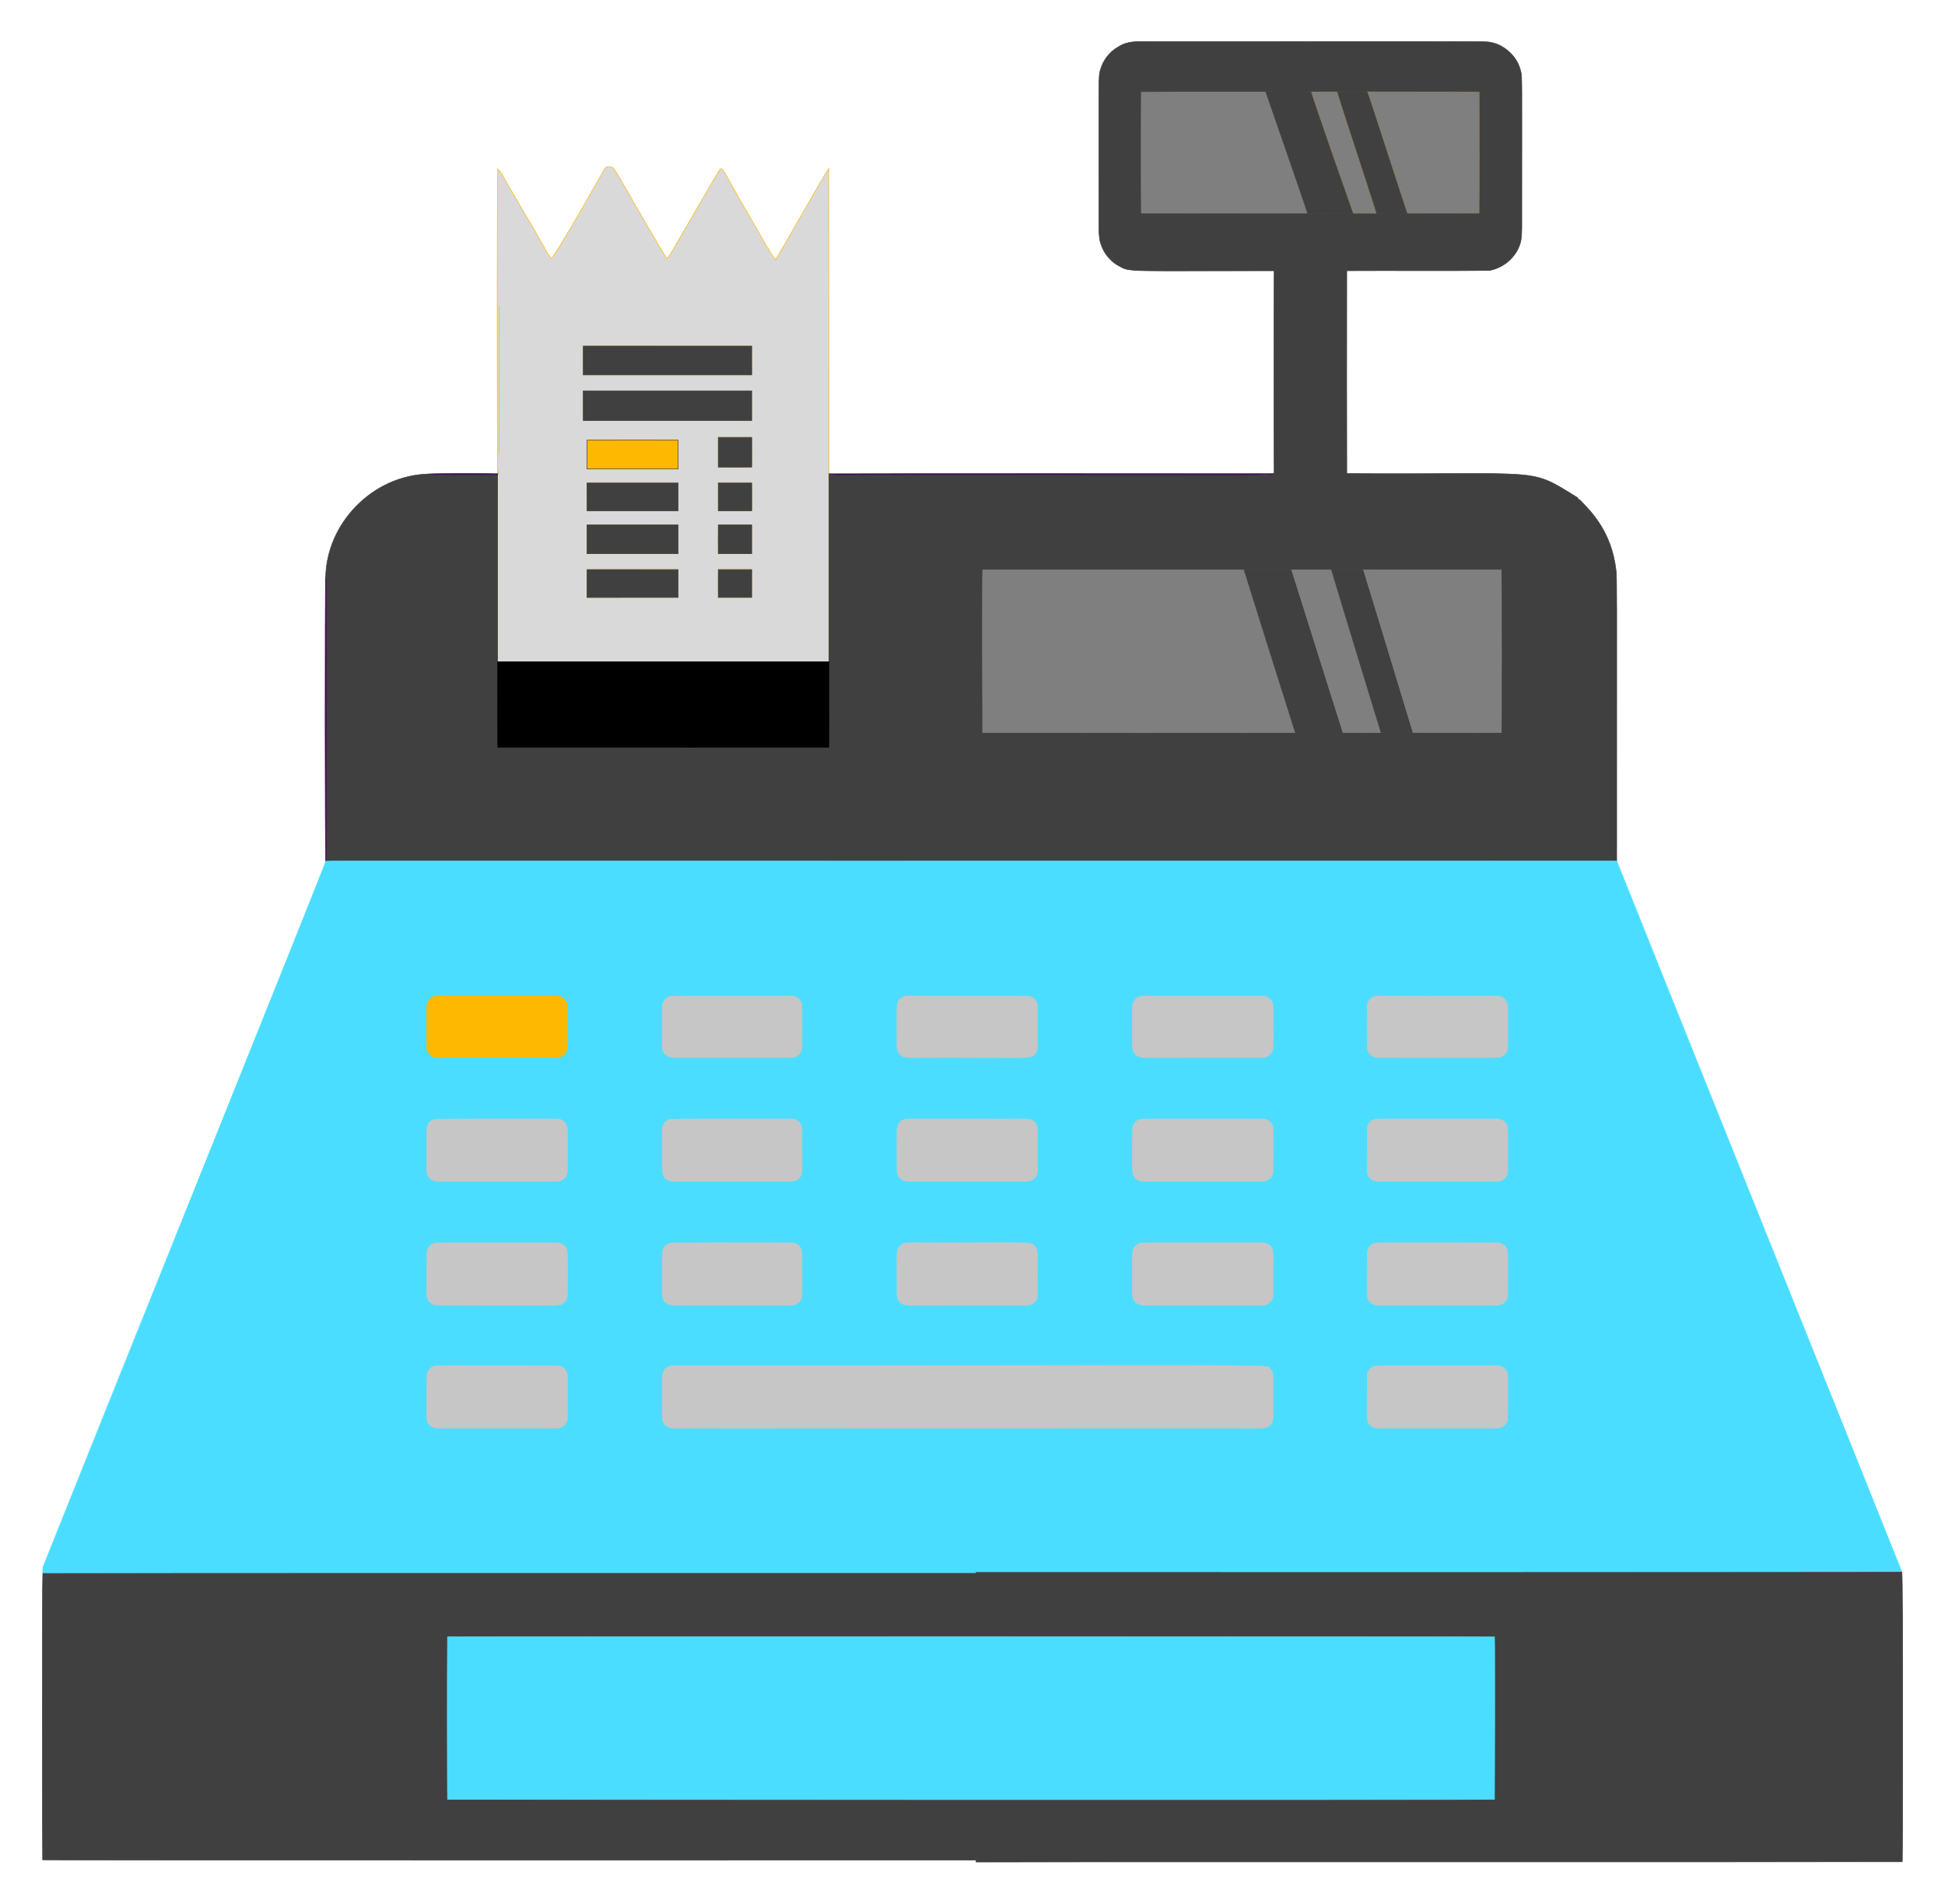
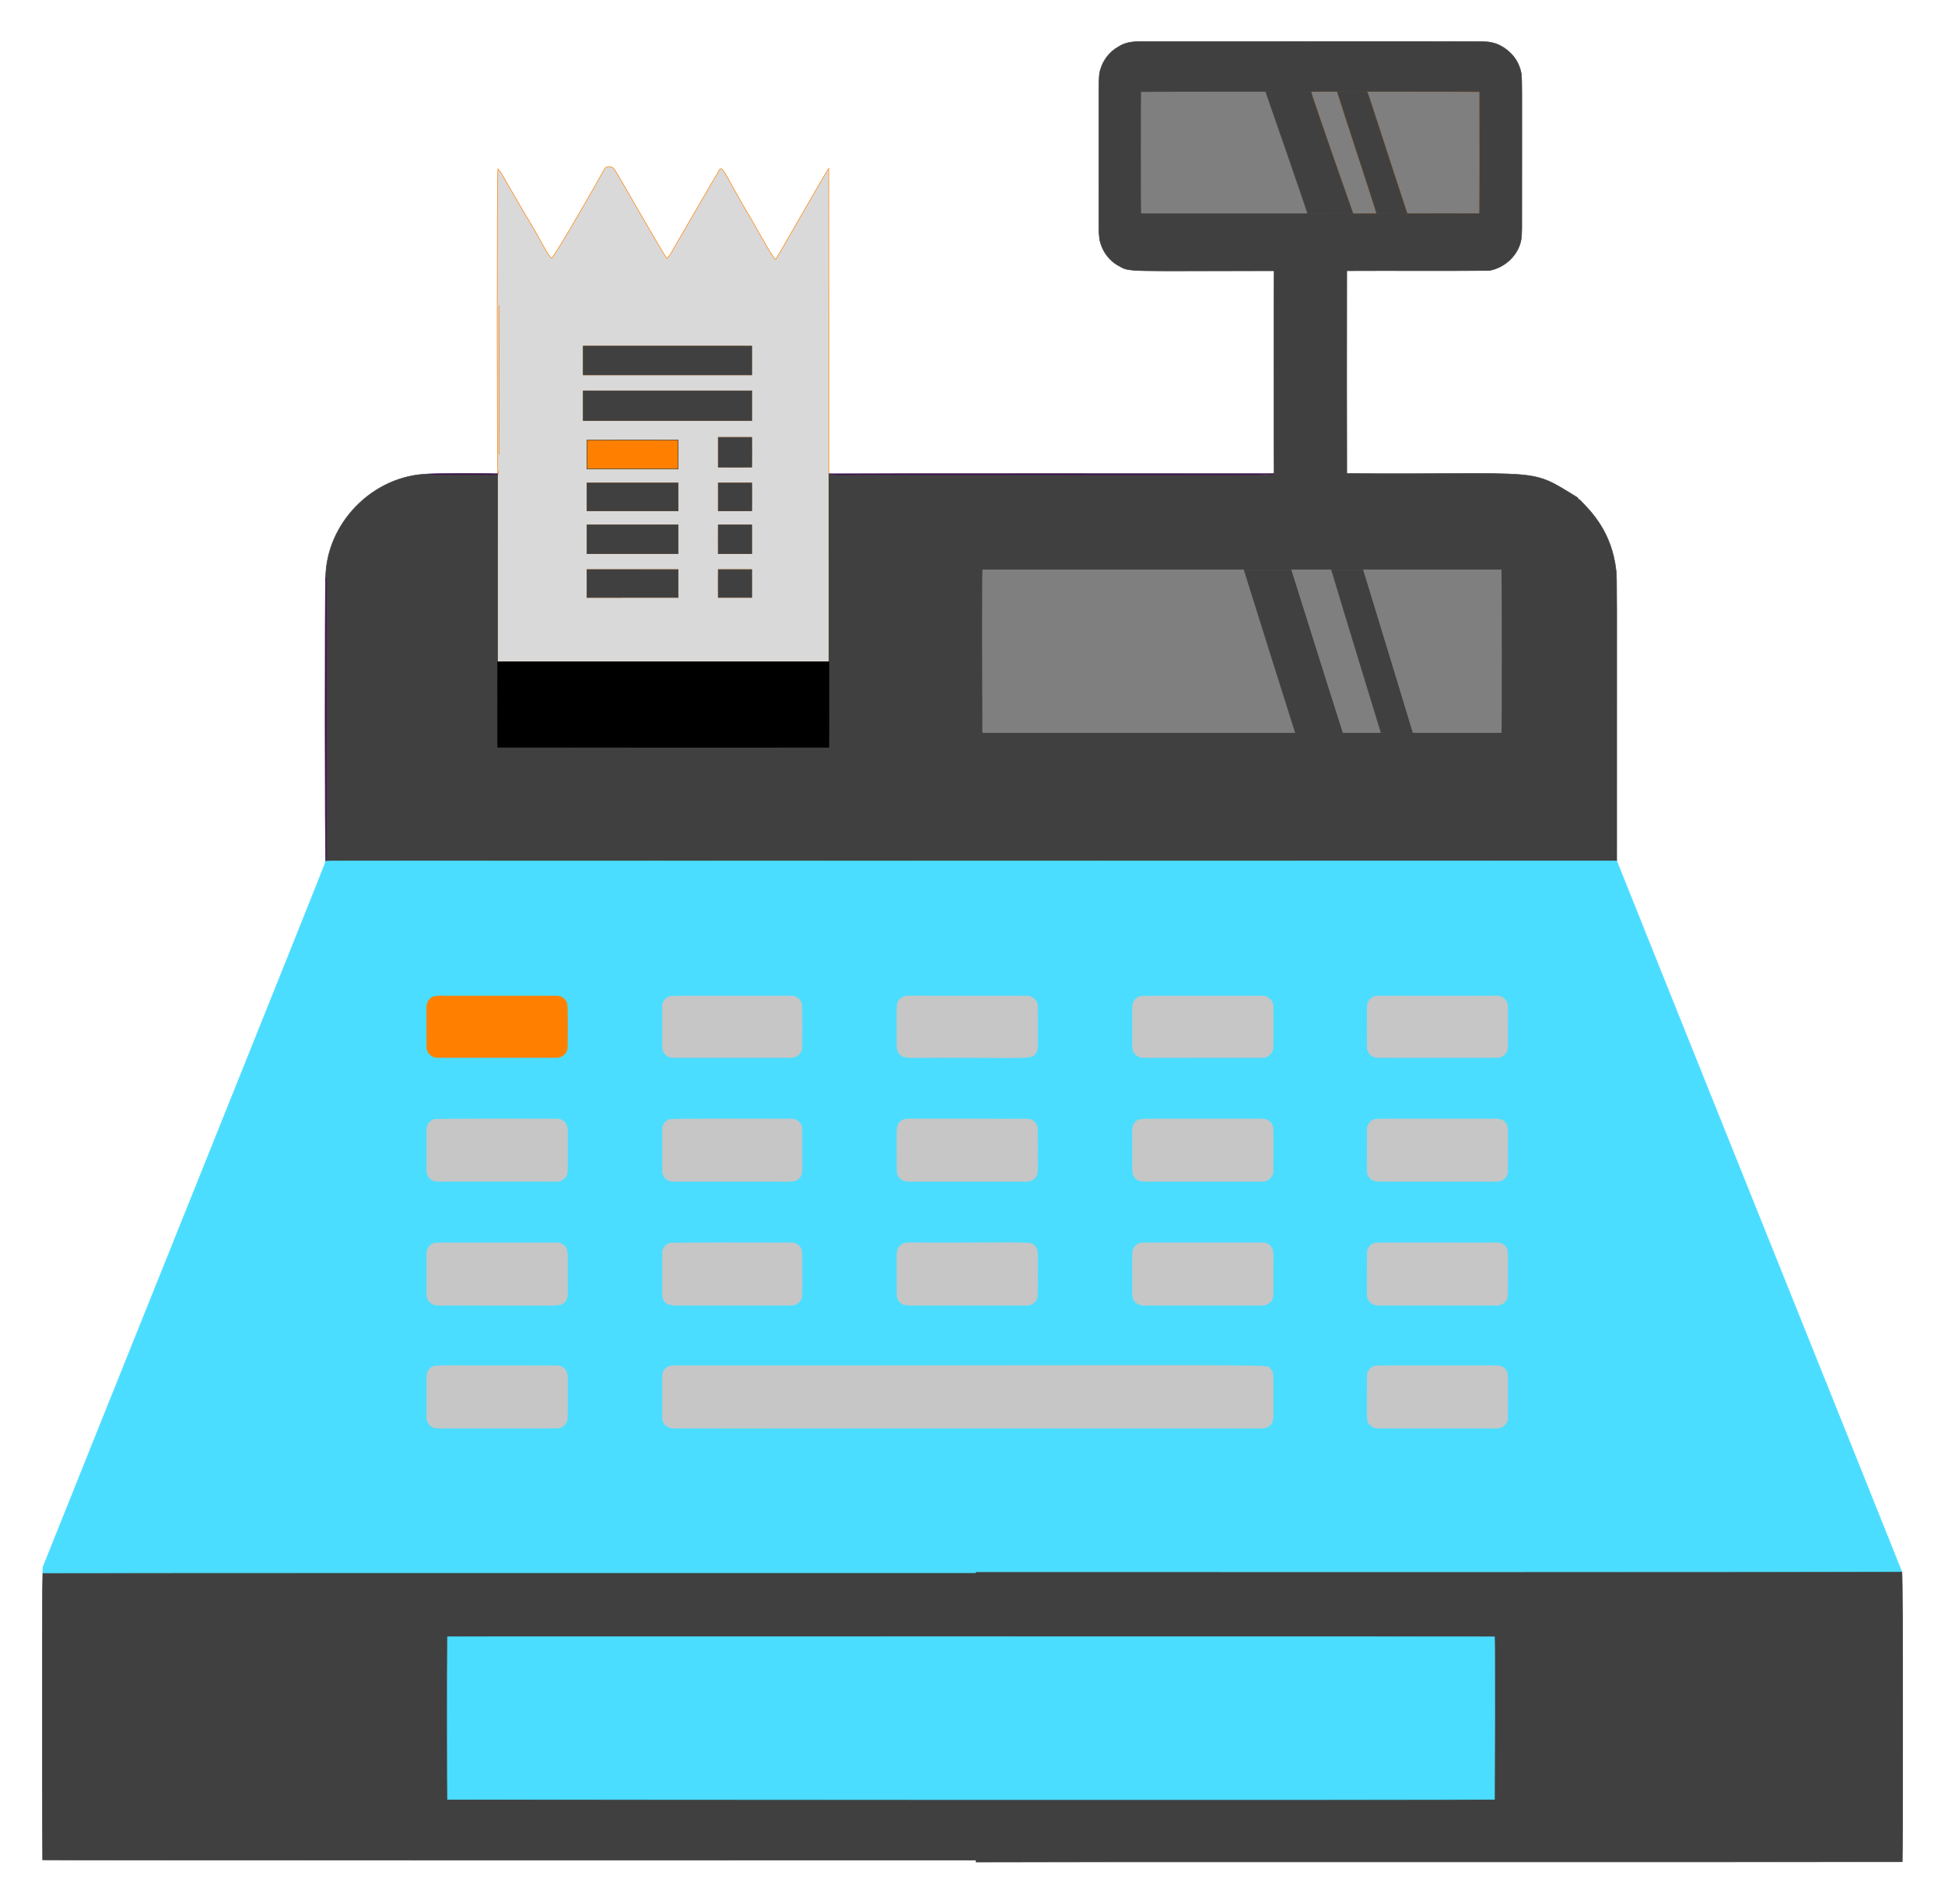
<svg xmlns="http://www.w3.org/2000/svg" version="1.1" id="Layer_1" x="0px" y="0px" viewBox="0 0 1709.589 1672.897" enable-background="new 0 0 1709.589 1672.897" xml:space="preserve">
  <g>
-     <path fill="#7F7F7F" stroke="#FFB800" stroke-width="0.5" d="M1152.269,80.52c11.812-0.373,142.971-0.075,148.291,0.106   c0.041,35.712,0.172,71.433-0.066,107.145c-21.195,0.245-42.398,0.131-63.593,0.065c-14.567-43.745-33.311-102.806-35.238-107.268   c-8.74-0.172-17.488-0.213-26.22,0.041c4.676,15.483,32.496,99.216,34.616,107.194c-6.915,0.147-13.83,0.131-20.737,0.057   C1186.451,179.868,1153.966,87.289,1152.269,80.52z" />
+     <path fill="#7F7F7F" stroke="#FF8000" stroke-width="0.5" d="M1152.269,80.52c11.812-0.373,142.971-0.075,148.291,0.106   c0.041,35.712,0.172,71.433-0.066,107.145c-21.195,0.245-42.398,0.131-63.593,0.065c-14.567-43.745-33.311-102.806-35.238-107.268   c-8.74-0.172-17.488-0.213-26.22,0.041c4.676,15.483,32.496,99.216,34.616,107.194c-6.915,0.147-13.83,0.131-20.737,0.057   C1186.451,179.868,1153.966,87.289,1152.269,80.52z" />
    <path fill="#7F7F7F" stroke="#7F7F7F" stroke-width="0.5" d="M1002.66,80.585c36.596-0.376,73.209-0.082,109.805-0.147   c0.349,1,34.665,99.596,37.013,107.358c-48.928,0.196-97.865,0.106-146.794,0.049C1002.442,176.204,1002.442,90.35,1002.66,80.585z   " />
    <path fill="#404040" stroke="#404040" stroke-width="0.5" d="M1112.465,80.438c13.265-0.09,26.547-0.254,39.804,0.082   c1.718,6.853,34.132,99.209,37.054,107.342c-13.282-0.041-26.572,0.09-39.845-0.065   C1147.172,180.171,1112.815,81.442,1112.465,80.438z" />
    <path fill="#404040" stroke="#404040" stroke-width="0.5" d="M1175.444,80.61c8.732-0.254,17.48-0.213,26.22-0.041   c1.927,4.463,20.663,63.5,35.238,107.268c-8.953,0.016-17.905,0.09-26.842-0.033C1208.075,180.334,1179.857,95.219,1175.444,80.61z   " />
-     <path fill="#D9D9D9" stroke="#FFB800" stroke-width="0.5" d="M728.68,581.589c0-1.003-0.154-431.919-0.237-433.646   c-4.45,6.579-42.396,73.402-46.694,80.14c-3.803-3.056-16.957-28.423-26.326-43.773c-15.725-26.426-20.401-39.606-22.881-35.27   c-1.39,1.997-39.187,67.2-39.763,68.2c-1.891,3.453-3.707,7.005-6.506,9.836c-4.083-4.514-41.623-71.541-46.122-78.151   c-1.825-3.118-7.602-3.56-9.116,0.065c-3.421,6.496-41.081,72.613-46.221,78.028c-5.33-5.509-5.976-10.465-25.933-43.208   c0,0,0,0,0,0c-4.182-7.545-8.74-14.886-12.995-22.39c-2.594-4.411-4.64-9.239-8.298-12.922   c-0.838,7.935-0.738,261.683,0.017,267.844c0.282-0.826,0.498-1.339,0.664-2.307c-0.207,1.225-0.493,1.741-0.886,3.034   c-0.082,54.837-0.008,109.674-0.033,164.519C534.455,581.581,631.568,581.573,728.68,581.589z M596.076,525.083   c-26.71,0.065-53.429,0.041-80.148,0.016c-0.033-8.175-0.033-16.342,0-24.517c26.719-0.025,53.429-0.049,80.148,0.016   C596.133,508.757,596.133,516.924,596.076,525.083z M596.076,486.621c-26.711,0.057-53.429,0.049-80.14,0   c-0.049-8.437-0.041-16.874-0.008-25.319c26.719-0.025,53.438-0.05,80.148,0.016C596.133,469.747,596.133,478.184,596.076,486.621z    M596.076,448.985c-26.703,0.033-53.413,0.066-80.124-0.016c-0.082-8.167-0.057-16.326-0.016-24.485   c26.711-0.041,53.43-0.049,80.14,0.008C596.133,432.651,596.133,440.818,596.076,448.985z M596.077,412.152   c-26.711,0.057-53.421,0.057-80.14,0c-0.041-8.429-0.066-16.866,0.016-25.295c26.71-0.082,53.421-0.049,80.132-0.016   C596.134,395.278,596.134,403.715,596.077,412.152z M660.726,525.083c-9.804,0.057-19.599,0.057-29.395,0   c-0.058-8.167-0.066-16.326,0.008-24.485c9.795-0.065,19.591-0.057,29.387,0C660.783,508.757,660.783,516.916,660.726,525.083z    M631.33,461.318c9.796-0.066,19.6-0.057,29.395,0c0.057,8.429,0.057,16.866,0,25.303c-9.796,0.057-19.599,0.057-29.403,0.008   C631.281,478.192,631.256,469.755,631.33,461.318z M660.717,448.978c-9.796,0.065-19.599,0.057-29.395,0   c-0.049-8.167-0.049-16.326,0-24.485c9.804-0.058,19.608-0.058,29.411-0.008C660.774,432.652,660.799,440.811,660.717,448.978z    M660.717,410.508c-9.796,0.082-19.6,0.057-29.387,0.008c-0.057-8.708-0.057-17.423,0-26.13c9.796-0.049,19.591-0.057,29.395,0.009   C660.783,393.102,660.791,401.801,660.717,410.508z M660.725,369.599c-49.354,0.057-98.708,0.041-148.062,0.008   c-0.049-8.716-0.049-17.423,0-26.138c49.354-0.041,98.708-0.049,148.07,0.009C660.782,352.185,660.782,360.892,660.725,369.599z    M512.655,304.189c49.362-0.041,98.716-0.05,148.078,0.008c0.041,8.437,0.049,16.866-0.008,25.303   c-49.354,0.057-98.708,0.049-148.062,0.008C512.606,321.063,512.622,312.626,512.655,304.189z M438.734,268.359   c-0.044,79.472,0.119,114.85,0.025,131.322C438.851,383.209,438.689,347.809,438.734,268.359z" />
+     <path fill="#D9D9D9" stroke="#FF8000" stroke-width="0.5" d="M728.68,581.589c0-1.003-0.154-431.919-0.237-433.646   c-4.45,6.579-42.396,73.402-46.694,80.14c-3.803-3.056-16.957-28.423-26.326-43.773c-15.725-26.426-20.401-39.606-22.881-35.27   c-1.39,1.997-39.187,67.2-39.763,68.2c-1.891,3.453-3.707,7.005-6.506,9.836c-4.083-4.514-41.623-71.541-46.122-78.151   c-1.825-3.118-7.602-3.56-9.116,0.065c-3.421,6.496-41.081,72.613-46.221,78.028c-5.33-5.509-5.976-10.465-25.933-43.208   c0,0,0,0,0,0c-4.182-7.545-8.74-14.886-12.995-22.39c-2.594-4.411-4.64-9.239-8.298-12.922   c-0.838,7.935-0.738,261.683,0.017,267.844c0.282-0.826,0.498-1.339,0.664-2.307c-0.207,1.225-0.493,1.741-0.886,3.034   c-0.082,54.837-0.008,109.674-0.033,164.519C534.455,581.581,631.568,581.573,728.68,581.589z M596.076,525.083   c-26.71,0.065-53.429,0.041-80.148,0.016c-0.033-8.175-0.033-16.342,0-24.517c26.719-0.025,53.429-0.049,80.148,0.016   C596.133,508.757,596.133,516.924,596.076,525.083z M596.076,486.621c-26.711,0.057-53.429,0.049-80.14,0   c-0.049-8.437-0.041-16.874-0.008-25.319c26.719-0.025,53.438-0.05,80.148,0.016C596.133,469.747,596.133,478.184,596.076,486.621z    M596.076,448.985c-26.703,0.033-53.413,0.066-80.124-0.016c-0.082-8.167-0.057-16.326-0.016-24.485   c26.711-0.041,53.43-0.049,80.14,0.008C596.133,432.651,596.133,440.818,596.076,448.985z M596.077,412.152   c-26.711,0.057-53.421,0.057-80.14,0c-0.041-8.429-0.066-16.866,0.016-25.295c26.71-0.082,53.421-0.049,80.132-0.016   C596.134,395.278,596.134,403.715,596.077,412.152z M660.726,525.083c-9.804,0.057-19.599,0.057-29.395,0   c-0.058-8.167-0.066-16.326,0.008-24.485c9.795-0.065,19.591-0.057,29.387,0C660.783,508.757,660.783,516.916,660.726,525.083z    M631.33,461.318c9.796-0.066,19.6-0.057,29.395,0c0.057,8.429,0.057,16.866,0,25.303c-9.796,0.057-19.599,0.057-29.403,0.008   C631.281,478.192,631.256,469.755,631.33,461.318z M660.717,448.978c-9.796,0.065-19.599,0.057-29.395,0   c-0.049-8.167-0.049-16.326,0-24.485c9.804-0.058,19.608-0.058,29.411-0.008C660.774,432.652,660.799,440.811,660.717,448.978z    M660.717,410.508c-9.796,0.082-19.6,0.057-29.387,0.008c-0.057-8.708-0.057-17.423,0-26.13c9.796-0.049,19.591-0.057,29.395,0.009   C660.783,393.102,660.791,401.801,660.717,410.508z M660.725,369.599c-49.354,0.057-98.708,0.041-148.062,0.008   c-0.049-8.716-0.049-17.423,0-26.138c49.354-0.041,98.708-0.049,148.07,0.009C660.782,352.185,660.782,360.892,660.725,369.599z    M512.655,304.189c49.362-0.041,98.716-0.05,148.078,0.008c0.041,8.437,0.049,16.866-0.008,25.303   c-49.354,0.057-98.708,0.049-148.062,0.008C512.606,321.063,512.622,312.626,512.655,304.189z M438.734,268.359   c-0.044,79.472,0.119,114.85,0.025,131.322C438.851,383.209,438.689,347.809,438.734,268.359z" />
    <path fill="#404040" stroke="#404040" stroke-width="0.5" d="M1420.489,501.581c-3.767-33.785-21.417-51.633-32.063-62.382   c-0.213-0.074-0.646-0.221-0.859-0.295c-4.509-0.687-7.774-4.042-11.35-6.522c-7.708-5.808-27.285-12.918-36.261-13.404   c-2.509-0.124-4.347-0.24-5.697-0.348c1.355,0.108,3.197,0.224,5.697,0.347c8.992,0.487,28.562,7.602,36.261,13.404   c3.576,2.479,6.841,5.835,11.35,6.522c-0.286-0.417-0.851-1.244-1.137-1.661c-43.818-26.957-26.433-19.915-202.646-21.064   c-0.138-8.167-0.118-152.891-0.033-178.234c41.744-0.221,83.503,0.188,125.247-0.205c13.609-2.414,25.467-13.331,27.979-27.071   c0.949-6.71,0.531-13.503,0.638-20.254c0-126.755,0.421-122.269-1.064-128.381c-1.596-6.203-4.984-12.013-9.812-16.244   c-0.147,3.495,2.946,5.671,4.673,8.331c3.339,4.354,4.345,9.935,4.64,15.287c0,0,0,0.001,0,0.001   c-0.295-5.352-1.301-10.933-4.64-15.287c-1.727-2.66-4.82-4.837-4.673-8.331c-4.64-4.378-10.475-7.594-16.809-8.609   c-14.397,0.368-95.276,0.279-171.072,0.221c76.285,0.044,157.678,0.12,171.072-0.222c-6.004-0.911,14.338-0.707-294.831-0.679   c-10.762,0.328-22.66-1.653-32.153,4.714c-7.651,4.272-13.355,11.727-15.736,20.14c-1.804,6.063-1.309,3.528-1.309,130.697   c0.024,6.08-0.221,12.21,0.638,18.249c1.915,9.911,8.307,18.986,17.382,23.585c9.219,5.492,8.134,3.985,135.787,4.092   c0.298,0.872,0.526,1.051,0.699,1.925c-0.128-0.521-0.285-0.721-0.479-1.28c-0.234,14.433-0.267,152.51-0.001,176.622   c-0.127,0.351-0.265,0.707-0.424,1.073c-4.386,1.424-9.034,0.843-13.543,0.859c-422.897-0.086-365.833,0.442-377.345-0.851   c0.083,29.528,0.14,222.681-0.074,240.395c-9.834,0.247-277.6,0.101-291.051,0c-0.216-17.427-0.132-222.047-0.106-239.651   c-16.923,0.434-33.863-0.147-50.786,0.172c-3.371,0.123-6.726-0.213-10.057-0.679c-49.353,1.385-89.668,43.671-90.287,91.098   c0.909,5.291,0.627-11.988,0.655,222.858c-0.229,8.805,0.532,17.651-0.499,26.424c6.53-0.385,904.501-0.21,1134.603-0.27   C1421.041,500.495,1421.266,512.674,1420.489,501.581z M1336.306,200.251c0.032,0.759,0.041,1.521,0.027,2.284   C1336.347,201.772,1336.338,201.011,1336.306,200.251c-0.017-0.249-0.033-0.568-0.048-0.919   C1336.273,199.682,1336.289,200.001,1336.306,200.251z M998.11,37.721c-3.399,0.381-6.676,1.33-9.965,2.224   C991.434,39.051,994.711,38.102,998.11,37.721c0.098-0.011,0.253-0.021,0.443-0.031C998.366,37.7,998.211,37.71,998.11,37.721z    M1002.684,187.845c-0.244-11.689-0.241-97.525-0.024-107.26c24.973-0.256,141.323-0.275,149.609-0.065   c12.838-0.406,143.603-0.054,148.291,0.106c0.04,35.712,0.171,71.433-0.066,107.145   C1288.299,187.913,1024.54,187.871,1002.684,187.845z M1182.33,242.269c0.148-2.633,0.375-3.198,0.715-4.465   C1182.705,239.074,1182.479,239.663,1182.33,242.269z M1182.371,413.52c-0.004-0.115-0.008-0.236-0.011-0.344   c-0.221-8.838-0.286-17.681-0.287-26.521c0.001,8.84,0.065,17.683,0.287,26.521C1182.363,413.283,1182.368,413.404,1182.371,413.52   z M1120.852,250.886c0.158,15.841,0.023,54.346-0.007,151.48c0,0.016,0,0.031-0.001,0.048c0-0.016,0-0.032,0.001-0.049   C1120.875,304.958,1120.991,266.55,1120.852,250.886z M1120.935,407.654c0.033,1.201,0.032,2.362-0.087,3.551   C1120.953,410.032,1120.96,408.844,1120.935,407.654z M1319.611,643.71c-28.759,0.118-427.996,0.042-455.897,0   c-0.119-19.275-0.272-138.481,0.049-142.915c47.092-0.015,424.983-0.025,455.742,0   C1319.866,508.318,1319.817,640.421,1319.611,643.71z M1204.938,417.325c-6.768,0.049-13.552,1.121-20.295,0.393   c-0.829-0.086-1.35-0.511-1.681-1.096c0.33,0.585,0.852,1.01,1.681,1.095C1191.386,418.445,1198.17,417.373,1204.938,417.325   c109.246-0.139,123.53-0.082,125.33,0.343C1328.29,417.248,1313.5,417.187,1204.938,417.325z" />
    <path fill="#404040" stroke="#404040" stroke-width="0.5" d="M512.655,304.189c49.362-0.041,98.716-0.049,148.078,0.008   c0.041,8.437,0.049,16.866-0.008,25.303c-49.354,0.057-98.708,0.049-148.062,0.008   C512.606,321.063,512.622,312.626,512.655,304.189z" />
    <path fill="#404040" stroke="#404040" stroke-width="0.5" d="M512.663,343.469c49.354-0.041,98.708-0.049,148.07,0.008   c0.049,8.707,0.049,17.414-0.008,26.121c-49.354,0.057-98.708,0.041-148.062,0.008   C512.614,360.891,512.614,352.184,512.663,343.469z" />
    <path fill="#404040" stroke="#404040" stroke-width="0.5" d="M631.33,384.386c9.796-0.049,19.591-0.057,29.395,0.008   c0.057,8.707,0.066,17.406-0.008,26.113c-9.796,0.082-19.599,0.057-29.387,0.008C631.273,401.808,631.273,393.093,631.33,384.386z" />
-     <path fill="#FFB800" stroke="#404040" stroke-width="0.5" d="M515.953,386.857c26.711-0.082,53.421-0.049,80.132-0.016   c0.049,8.437,0.049,16.874-0.008,25.311c-26.711,0.057-53.421,0.057-80.14,0C515.895,403.723,515.871,395.286,515.953,386.857z" />
+     <path fill="#FF8000" stroke="#404040" stroke-width="0.5" d="M515.953,386.857c26.711-0.082,53.421-0.049,80.132-0.016   c0.049,8.437,0.049,16.874-0.008,25.311c-26.711,0.057-53.421,0.057-80.14,0C515.895,403.723,515.871,395.286,515.953,386.857z" />
    <path fill="#3D174C" stroke="#3D174C" stroke-width="0.5" d="M376.54,416.563c7.388-0.568,55.637-0.368,61.065-0.221l-0.221,0.728   c-16.923,0.434-33.863-0.147-50.786,0.172C383.226,417.365,379.871,417.029,376.54,416.563z" />
    <path fill="#3D144C" stroke="#3D144C" stroke-width="0.5" d="M729.343,416.407c28.691-0.219,361.427-0.121,390.16-0.09   c-4.006,1.301,22.801,0.924-375.282,0.843C739.245,417.234,734.228,417.496,729.343,416.407z" />
    <path fill="#404040" stroke="#404040" stroke-width="0.5" d="M515.936,424.484c26.711-0.041,53.429-0.049,80.14,0.008   c0.057,8.159,0.057,16.326,0,24.493c-26.702,0.033-53.413,0.065-80.124-0.016C515.871,440.802,515.895,432.643,515.936,424.484z" />
    <path fill="#404040" stroke="#404040" stroke-width="0.5" d="M631.322,424.493c9.804-0.057,19.607-0.057,29.411-0.008   c0.041,8.167,0.066,16.326-0.016,24.493c-9.796,0.065-19.599,0.057-29.395,0C631.273,440.81,631.273,432.651,631.322,424.493z" />
    <path fill="#404040" stroke="#404040" stroke-width="0.5" d="M515.928,461.302c26.719-0.025,53.438-0.049,80.148,0.016   c0.057,8.429,0.057,16.866,0,25.303c-26.711,0.057-53.429,0.049-80.14,0C515.887,478.184,515.895,469.747,515.928,461.302z" />
    <path fill="#404040" stroke="#404040" stroke-width="0.5" d="M631.33,461.318c9.796-0.065,19.599-0.057,29.395,0   c0.057,8.429,0.057,16.866,0,25.303c-9.795,0.057-19.599,0.057-29.403,0.008C631.281,478.192,631.257,469.755,631.33,461.318z" />
    <path fill="#404040" stroke="#404040" stroke-width="0.5" d="M515.928,500.582c26.719-0.025,53.429-0.049,80.148,0.016   c0.057,8.159,0.057,16.326,0,24.485c-26.711,0.065-53.429,0.041-80.148,0.016C515.895,516.924,515.895,508.757,515.928,500.582z" />
    <path fill="#404040" stroke="#404040" stroke-width="0.5" d="M631.339,500.598c9.795-0.065,19.591-0.057,29.386,0   c0.057,8.159,0.057,16.318,0,24.485c-9.804,0.057-19.599,0.057-29.395,0C631.273,516.916,631.265,508.757,631.339,500.598z" />
    <path fill="#7F7F7F" stroke="#7F7F7F" stroke-width="0.5" d="M863.763,500.795c76.58-0.025,153.16-0.016,229.741,0   c14.951,47.668,29.869,95.353,45.009,142.956c-91.597,0.016-183.202,0.098-274.798-0.041   C863.644,632.229,863.398,505.845,863.763,500.795z" />
    <path fill="#404040" stroke="#404040" stroke-width="0.5" d="M1093.504,500.795c13.944-0.057,27.889-0.033,41.834-0.008   c15.098,47.627,29.918,95.353,45.14,142.948c-13.994,0.082-27.979,0.041-41.964,0.016   C1123.373,596.148,1108.455,548.463,1093.504,500.795z" />
    <path fill="#7F7F7F" stroke="#7F7F7F" stroke-width="0.5" d="M1135.338,500.786c11.661-0.008,23.339-0.025,35.008,0.008   c14.297,47.709,28.977,95.304,43.519,142.939c-11.129,0.066-22.267,0.098-33.388,0   C1165.256,596.139,1150.436,548.414,1135.338,500.786z" />
    <path fill="#404040" stroke="#404040" stroke-width="0.5" d="M1170.346,500.795c9.378-0.065,18.748-0.025,28.135-0.025   c14.542,47.627,29.1,95.255,43.519,142.923c-9.378,0.155-18.756,0.09-28.135,0.041   C1199.323,596.098,1184.643,548.504,1170.346,500.795z" />
    <path fill="#7F7F7F" stroke="#7F7F7F" stroke-width="0.5" d="M1198.481,500.77c40.336,0.033,80.68-0.008,121.024,0.025   c0.335,6.99,0.35,139.025,0.106,142.915c-25.868,0.106-51.744,0.139-77.611-0.016   C1227.581,596.025,1213.023,548.397,1198.481,500.77z" />
    <path fill="#471053" stroke="#471053" stroke-width="0.5" d="M286.253,507.66c0.909,5.294,0.626-12.015,0.655,222.858   c-0.229,8.805,0.532,17.652-0.499,26.424C285.578,752.2,285.591,515.52,286.253,507.66z" />
    <path stroke="#000000" stroke-width="0.5" d="M437.351,581.589c97.104-0.008,194.216-0.016,291.329,0   c-0.147,25.041,0.164,50.099-0.139,75.132c-9.425,0.237-275.694,0.115-291.051,0C437.179,631.68,437.49,606.63,437.351,581.589z" />
    <path fill="#4BDDFF" stroke="#4BDDFF" stroke-width="0.5" d="M1671.71,1381.664c-6.732,0.448-812.723,0.254-813.724,0.254v0.818   c-1.007,0-814.625-0.081-820.369,0.106c0.065-1.751,0-3.511,0.025-5.229c49.624-124.341,247.946-616.774,248.767-620.67   c9.406-0.555-15.792,0.031,1134.603-0.27C1435.432,793.13,1661.675,1356.126,1671.71,1381.664z" />
-     <path fill="#FFB800" stroke="#FFB800" stroke-width="0.5" d="M375.206,920.431c-0.098,5.074,4.746,9.264,9.714,8.945   c34.681,0,69.362,0.008,104.044,0c4.984,0.344,9.722-3.912,9.706-8.945c0.016-1.001,0.343-35.105-0.303-38.266   c-1.023-4.133-5.197-7.046-9.403-6.8c-32.75-0.016-65.508,0.016-98.258-0.008c-5.004,0.07-11.747-1.189-14.828,5.638   c-0.851,2.095-0.696,4.419-0.745,6.645C375.231,898.565,375.059,909.506,375.206,920.431z" />
+     <path fill="#FF8000" stroke="#FF8000" stroke-width="0.5" d="M375.206,920.431c-0.098,5.074,4.746,9.264,9.714,8.945   c34.681,0,69.362,0.008,104.044,0c4.984,0.344,9.722-3.912,9.706-8.945c0.016-1.001,0.343-35.105-0.303-38.266   c-1.023-4.133-5.197-7.046-9.403-6.8c-32.75-0.016-65.508,0.016-98.258-0.008c-5.004,0.07-11.747-1.189-14.828,5.638   c-0.851,2.095-0.696,4.419-0.745,6.645C375.231,898.565,375.059,909.506,375.206,920.431z" />
    <path fill="#C6C6C6" stroke="#C6C6C6" stroke-width="0.5" d="M583.466,924.809c1.702,2.954,5.106,4.681,8.494,4.566   c34.411,0.008,68.822,0,103.225,0c4.959,0.286,9.796-3.871,9.706-8.945c0.017-1.012,0.35-35.066-0.295-38.257   c-1.056-4.108-5.205-7.03-9.411-6.809c-112.515-0.033-102.747-0.044-106.204,0.336c-4.075,1.097-7.005,5.205-6.768,9.419   c-0.074,10.663,0.033,21.318-0.049,31.981C582.214,919.686,582.025,922.51,583.466,924.809z" />
    <path fill="#C6C6C6" stroke="#C6C6C6" stroke-width="0.5" d="M791.152,926.626c2.627,2.872,6.759,2.848,10.36,2.791   c106.38-0.462,104.635,1.772,108.569-3.625c2.209-2.643,1.882-6.301,1.948-9.509c-0.147-10.655,0.098-21.318-0.106-31.964   c0.049-5.09-4.689-9.272-9.689-8.936c-15.121-0.067-79.126,0.041-102.399-0.057c-3.29-0.131-6.899,0.54-9.084,3.224   c-3.205,3.23-2.229,5-2.365,39.411C788.329,921.028,788.705,924.449,791.152,926.626z" />
    <path fill="#C6C6C6" stroke="#C6C6C6" stroke-width="0.5" d="M997.071,925.317c1.874,3.011,5.565,4.255,8.985,4.067   c34.403-0.025,68.806,0.008,103.209-0.016c4.975,0.319,9.804-3.854,9.714-8.936c0.09-12.038,0.082-24.084,0-36.121   c0.016-5.041-4.746-9.231-9.705-8.944c-113.117-0.031-104.134-0.054-107.031,0.352c-4.067,1.088-7.021,5.196-6.776,9.411   c-0.057,10.655,0.025,21.31-0.033,31.972C995.459,919.875,995.287,922.96,997.071,925.317z" />
    <path fill="#C6C6C6" stroke="#C6C6C6" stroke-width="0.5" d="M1201.729,920.431c-0.082,5.074,4.722,9.255,9.705,8.945   c111.689,0.028,104.248,0.072,106.359-0.196c4.419-0.769,7.734-5.098,7.455-9.566c0.008-11.498,0.008-22.995-0.008-34.485   c0.115-3.38-1.588-6.817-4.575-8.462c-2.537-1.653-5.671-1.277-8.519-1.326c-104.141,0.195-99.864-0.332-103.667,0.377   c-4.1,1.072-7.062,5.164-6.784,9.403C1201.688,896.887,1201.615,908.663,1201.729,920.431z" />
    <path fill="#C6C6C6" stroke="#C6C6C6" stroke-width="0.5" d="M488.972,983.402c-1-0.002-102.068-0.256-106.99,0.336   c-4.19,0.966-7.054,5.156-6.792,9.395c-0.049,12.046-0.09,24.1,0.016,36.138c-0.106,5.098,4.722,9.239,9.706,8.928   c34.681,0.033,69.371,0.033,104.06,0c5,0.368,9.82-3.813,9.689-8.928c0.188-10.925-0.025-21.858,0.09-32.791   c-0.066-3.044,0.262-6.408-1.579-9.026C495.38,984.761,492.172,983.263,488.972,983.402z" />
    <path fill="#C6C6C6" stroke="#C6C6C6" stroke-width="0.5" d="M704.866,992.33c0.115-5.09-4.705-9.28-9.673-8.936   c-41.38-0.047-101.915-0.195-106.171,0.344c-3.862,0.908-6.792,4.607-6.768,8.593c-0.18,10.925,0.025,21.858-0.082,32.783   c0.041,2.48-0.139,5.074,0.728,7.463c1.399,3.601,5.246,5.786,9.051,5.622c33.568,0.066,67.145-0.025,100.721,0.049   c3.331,0.049,7.169-0.049,9.591-2.709c2.66-2.447,2.75-6.252,2.709-9.599C704.85,1014.737,705.087,1003.525,704.866,992.33z" />
    <path fill="#C6C6C6" stroke="#C6C6C6" stroke-width="0.5" d="M788.484,1029.262c-0.041,3.977,2.864,7.717,6.776,8.552   c3.471,0.703-3.277,0.292,106.139,0.417c3.02,0.065,6.326-0.638,8.314-3.118c2.471-2.692,2.283-6.588,2.316-9.984   c-0.156-10.933,0.123-21.866-0.131-32.791c0.09-4.787-4.1-8.953-8.871-8.887c-10.595-0.121-72.982-0.043-104.027-0.082   c-3.036-0.065-6.277,0.72-8.282,3.151c-2.545,2.643-2.275,6.563-2.332,9.951C788.525,1007.396,788.263,1018.329,788.484,1029.262z" />
    <path fill="#C6C6C6" stroke="#C6C6C6" stroke-width="0.5" d="M1005.213,1038.198c34.681,0.033,69.371,0.016,104.06,0.008   c5.008,0.376,9.787-3.838,9.697-8.936c0.164-10.655-0.025-21.31,0.082-31.964c-0.049-2.578,0.115-5.196-0.54-7.701   c-1.154-3.92-5.262-6.408-9.239-6.211c-113.191-0.092-104.61-0.006-106.998,0.344c-3.846,0.925-6.809,4.591-6.751,8.584   c-0.188,10.385,0.008,20.778-0.082,31.162c0.033,2.831-0.213,5.745,0.516,8.527   C997.161,1035.899,1001.212,1038.386,1005.213,1038.198z" />
    <path fill="#C6C6C6" stroke="#C6C6C6" stroke-width="0.5" d="M1324.538,989.032c-1.407-3.593-5.245-5.827-9.042-5.638   c-112.534-0.087-104.836-0.05-106.998,0.344c-4.198,0.949-7.054,5.164-6.784,9.403c-0.066,11.768-0.041,23.544-0.016,35.319   c-0.286,4.231,2.627,8.437,6.8,9.411c2.4,0.487-4.302,0.372,106.99,0.344c5.008,0.376,9.812-3.854,9.705-8.936   c0.156-10.933-0.016-21.866,0.082-32.791C1325.2,993.983,1325.397,991.397,1324.538,989.032z" />
    <path fill="#C6C6C6" stroke="#C6C6C6" stroke-width="0.5" d="M488.964,1092.225c-112.553-0.032-103.674-0.041-106.973,0.36   c-3.903,0.884-6.751,4.615-6.768,8.584c-0.188,11.195,0.016,22.406-0.09,33.609c0.033,2.946-0.123,6.293,1.948,8.691   c1.8,2.447,4.845,3.634,7.84,3.576c111.858,0.161,107.042,0.733,110.222-1.899c2.471-1.8,3.642-4.869,3.568-7.848   c0.226-37.785,0.343-38.306-1.522-41.015C495.429,1093.551,492.147,1092.11,488.964,1092.225z" />
    <path fill="#C6C6C6" stroke="#C6C6C6" stroke-width="0.5" d="M594.472,1147.078c33.568-0.057,67.145,0.008,100.721-0.033   c2.971,0.041,6.056-1.113,7.856-3.568c2.013-2.422,1.874-5.753,1.931-8.699c-0.184-33.386,0.527-34.941-1.252-37.979   c-1.735-2.954-5.156-4.681-8.535-4.566c-41.322-0.035-102.023-0.177-106.18,0.327c-3.879,0.908-6.768,4.624-6.759,8.609   c-0.172,11.473,0.016,22.963-0.082,34.444C581.917,1144.409,586.327,1147.238,594.472,1147.078z" />
    <path fill="#C6C6C6" stroke="#C6C6C6" stroke-width="0.5" d="M788.443,1137.307c-0.074,3.363,1.448,6.882,4.542,8.494   c3.825,2.043,0.367,1.085,108.422,1.268c3.028,0.057,6.318-0.671,8.339-3.11c3.192-3.418,2.044-5.804,2.283-39.477   c-0.025-3.151-0.016-6.71-2.308-9.149c-3.885-4.603-0.782-2.774-109.887-3.143c-3.085-0.082-6.424,0.426-8.666,2.75   c-2.75,2.349-2.799,6.211-2.791,9.542C788.492,1115.417,788.329,1126.366,788.443,1137.307z" />
    <path fill="#C6C6C6" stroke="#C6C6C6" stroke-width="0.5" d="M996.146,1141.399c1.375,3.617,5.254,5.802,9.067,5.638   c34.681,0.033,69.371,0.008,104.06,0.008c3.2,0.106,6.465-1.334,8.241-4.067c2.021-2.936,1.55-3.653,1.522-40.164   c0.045-7.32-4.19-10.866-10.606-10.606c-109.065,0.115-102.603-0.236-106.155,0.376c-3.903,0.851-6.751,4.624-6.751,8.576   c-0.205,10.655,0.016,21.318-0.082,31.981C995.475,1135.883,995.213,1138.74,996.146,1141.399z" />
    <path fill="#C6C6C6" stroke="#C6C6C6" stroke-width="0.5" d="M1315.487,1092.233c-111.698-0.085-104.752-0.106-106.99,0.344   c-3.879,0.892-6.8,4.599-6.751,8.584c-0.18,11.203,0.008,22.414-0.09,33.617c0.008,2.954-0.115,6.285,1.939,8.691   c1.776,2.463,4.853,3.642,7.848,3.584c34.681,0,69.362,0.008,104.044-0.008c5,0.36,9.795-3.838,9.697-8.928   c0.18-10.925-0.016-21.866,0.09-32.791c-0.082-2.709,0.147-5.557-0.966-8.077   C1322.729,1093.968,1319.038,1092.11,1315.487,1092.233z" />
    <path fill="#C6C6C6" stroke="#C6C6C6" stroke-width="0.5" d="M498.023,1205.909c-1.334-3.65-5.286-5.818-9.059-5.655   c-112.861-0.113-104.837-0.095-106.982,0.352c-3.846,0.908-6.792,4.607-6.759,8.576c-0.188,10.925,0.016,21.866-0.09,32.799   c0.049,3.028-0.254,6.383,1.547,9.035c1.768,2.709,5.049,4.116,8.241,4.051c113.586,0.088,104.607,0.002,106.335-0.204   c4.182-0.597,7.463-4.526,7.414-8.724c0.172-10.663-0.025-21.318,0.082-31.972C498.702,1211.4,498.923,1208.552,498.023,1205.909z" />
    <path fill="#C6C6C6" stroke="#C6C6C6" stroke-width="0.5" d="M1116.344,1202.922c-3.851-4.116,27.381-2.531-523.574-2.684   c-3.429-0.139-7.136,1.031-9.043,4.075c-1.882,2.897-1.481,6.539-1.571,9.845c0.156,10.655-0.123,21.31,0.106,31.964   c-0.008,3.961,2.864,7.725,6.768,8.584c4.156,0.759-23.051,0.172,519.425,0.385c3.216,0.074,6.719-0.835,8.691-3.593   c2.144-2.676,1.849-6.309,1.923-9.517C1118.804,1209.261,1120.12,1206.329,1116.344,1202.922z" />
    <path fill="#C6C6C6" stroke="#C6C6C6" stroke-width="0.5" d="M1323.359,1203.822c-1.989-2.733-5.475-3.74-8.699-3.593   c-110.217,0.084-103.324-0.202-106.155,0.376c-3.879,0.876-6.8,4.599-6.76,8.576c-0.18,11.195,0.008,22.406-0.09,33.617   c0.025,2.946-0.123,6.277,1.923,8.691c1.989,2.692,5.442,3.748,8.699,3.601c34.403-0.041,68.806,0,103.209-0.025   c4.992,0.344,9.828-3.83,9.705-8.936c0.164-11.203-0.025-22.406,0.082-33.609   C1325.233,1209.55,1325.356,1206.236,1323.359,1203.822z" />
    <path fill="#404040" stroke="#404040" stroke-width="0.5" d="M1672.037,1636.233c-64.291,0.241-772.027-0.061-814.043,0.221   c0-0.417-0.008-1.236-0.008-1.653c-1.011,0-812.703,0.198-820.508-0.245c-0.238-4.73-0.49-244.073,0.139-251.713   c5.744-0.187,819.326-0.106,820.369-0.106v-0.818c1.004,0,806.992,0.194,813.724-0.254   C1672.721,1386.41,1672.406,1630.807,1672.037,1636.233z" />
    <path fill="#4BDDFF" stroke="#4BDDFF" stroke-width="0.5" d="M1313.621,1438.571c-10.47-0.275-915.177-0.362-920.297-0.025   c-0.313,25.277-0.162,136.097,0.008,142.874c9.168,0.152,914.333,0.429,920.28,0.008   C1313.765,1574.713,1313.993,1443.209,1313.621,1438.571z" />
  </g>
</svg>
